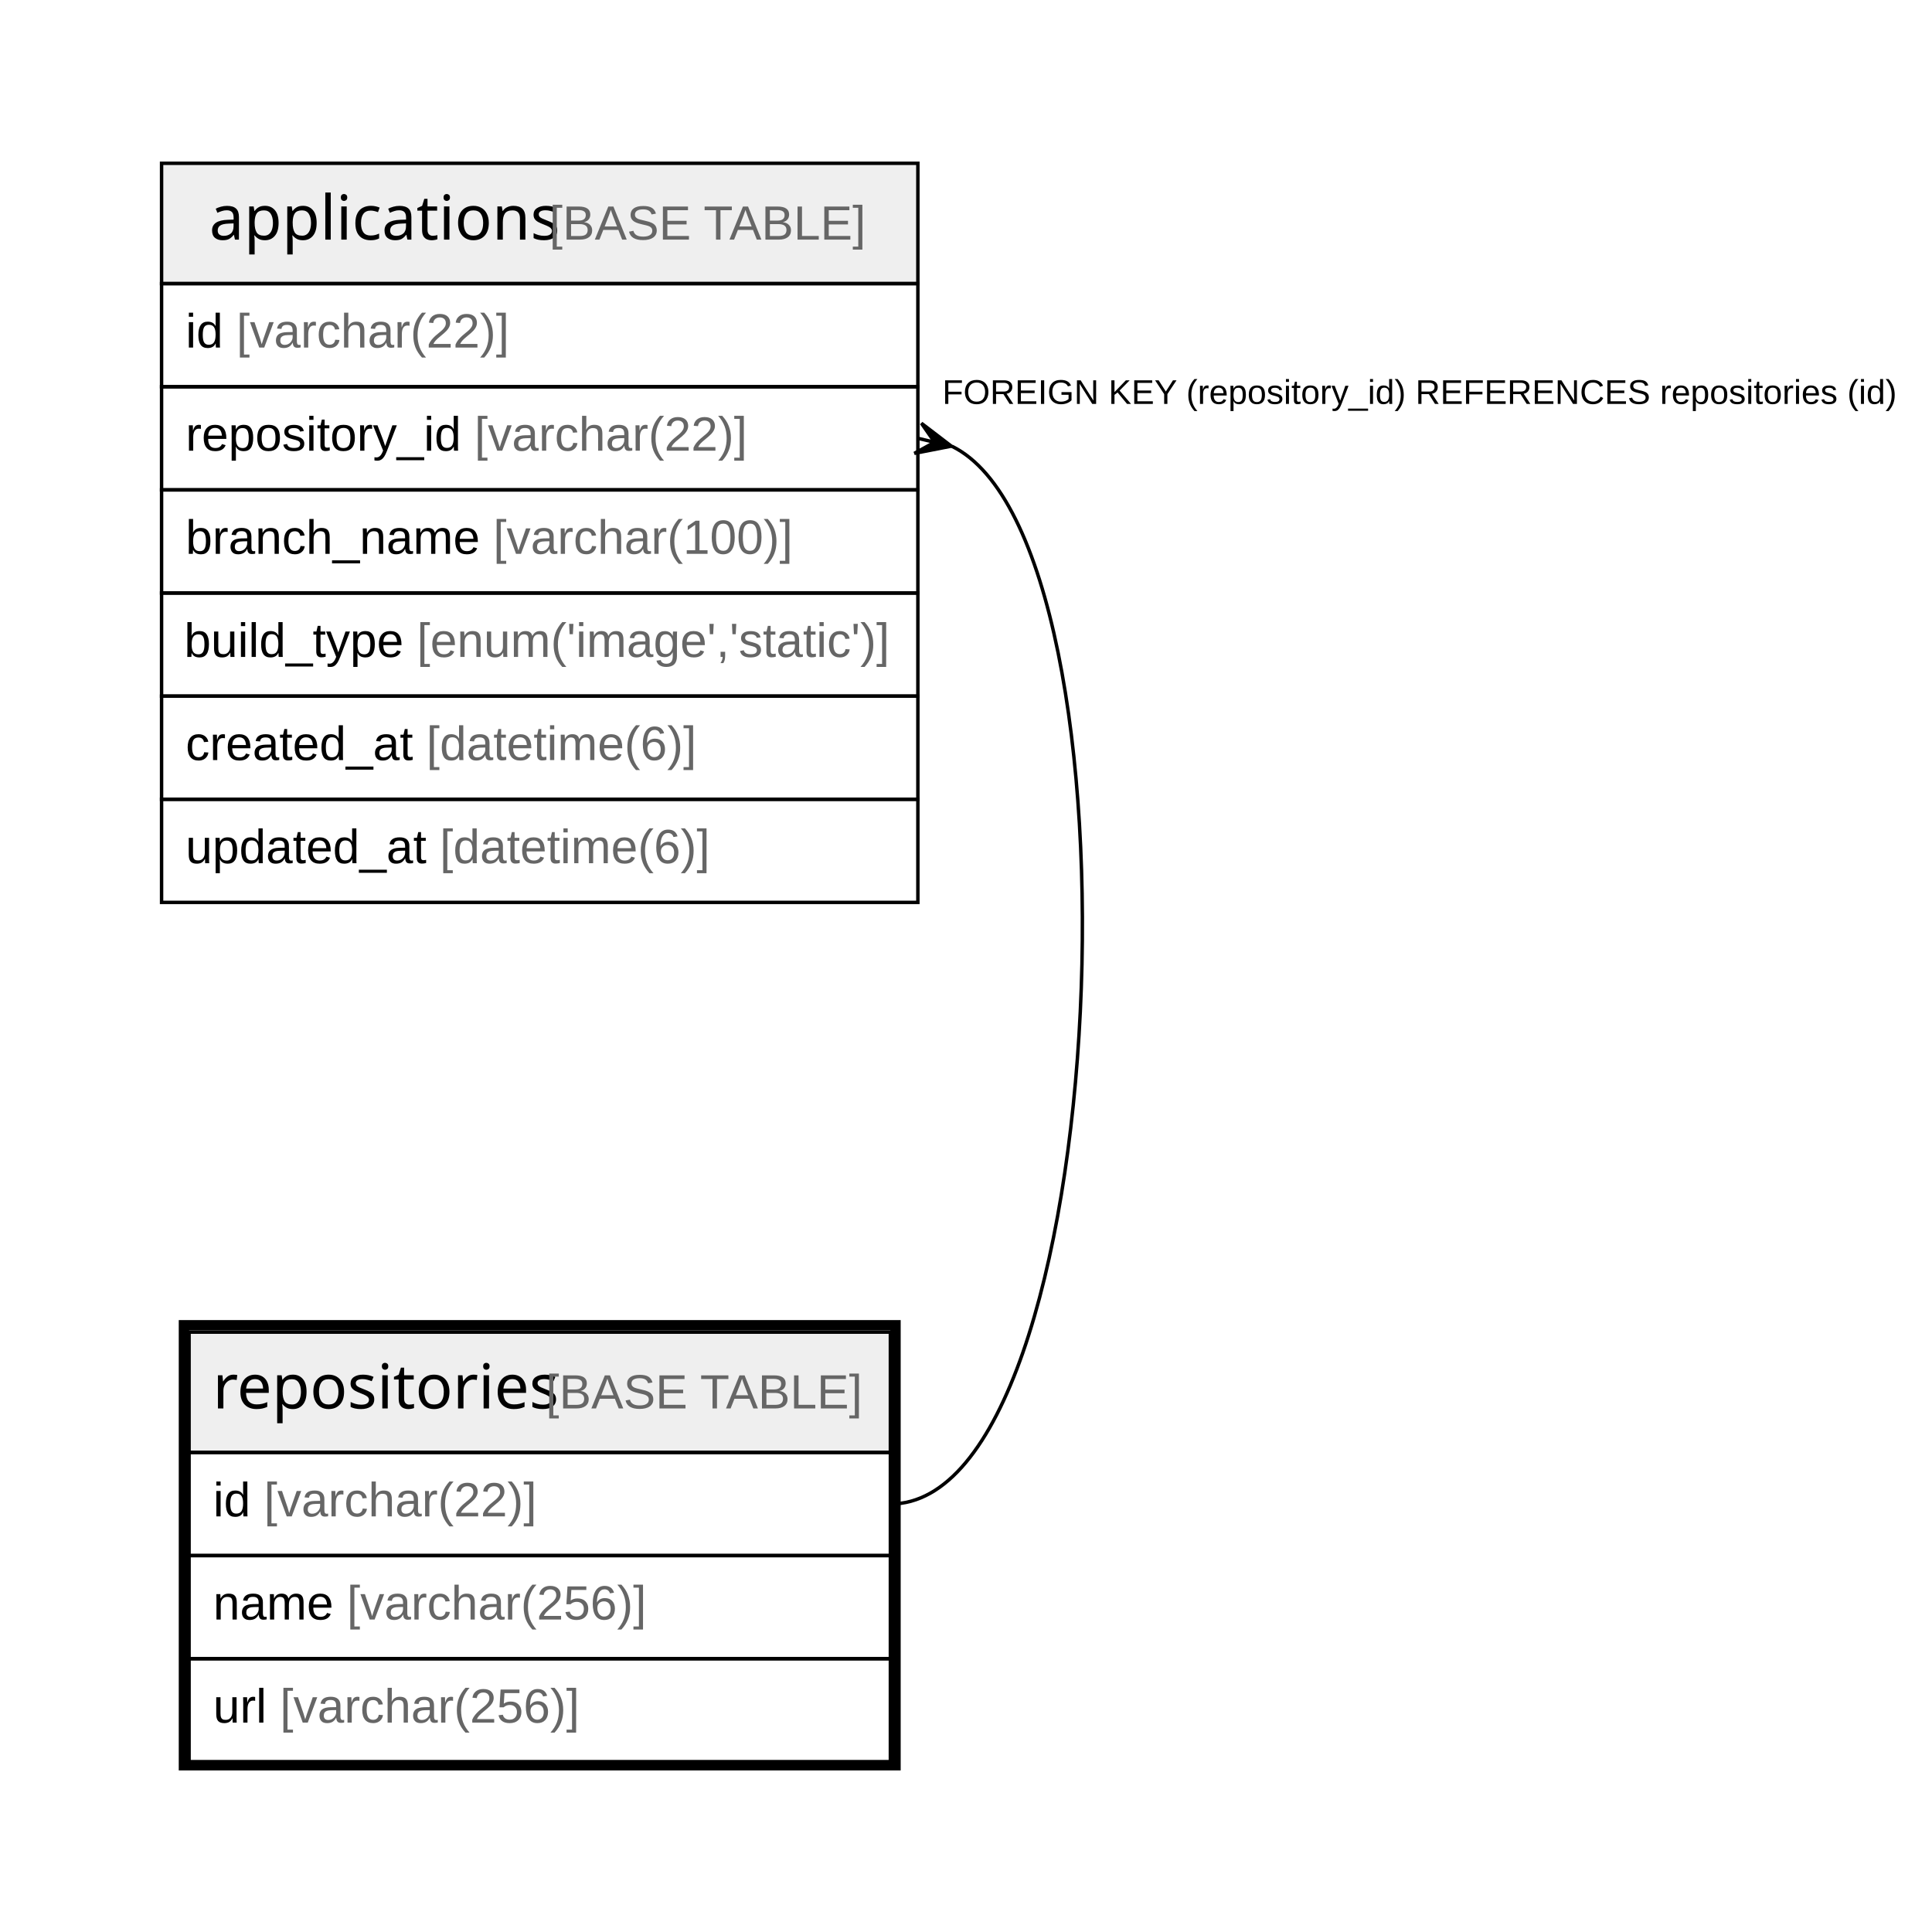
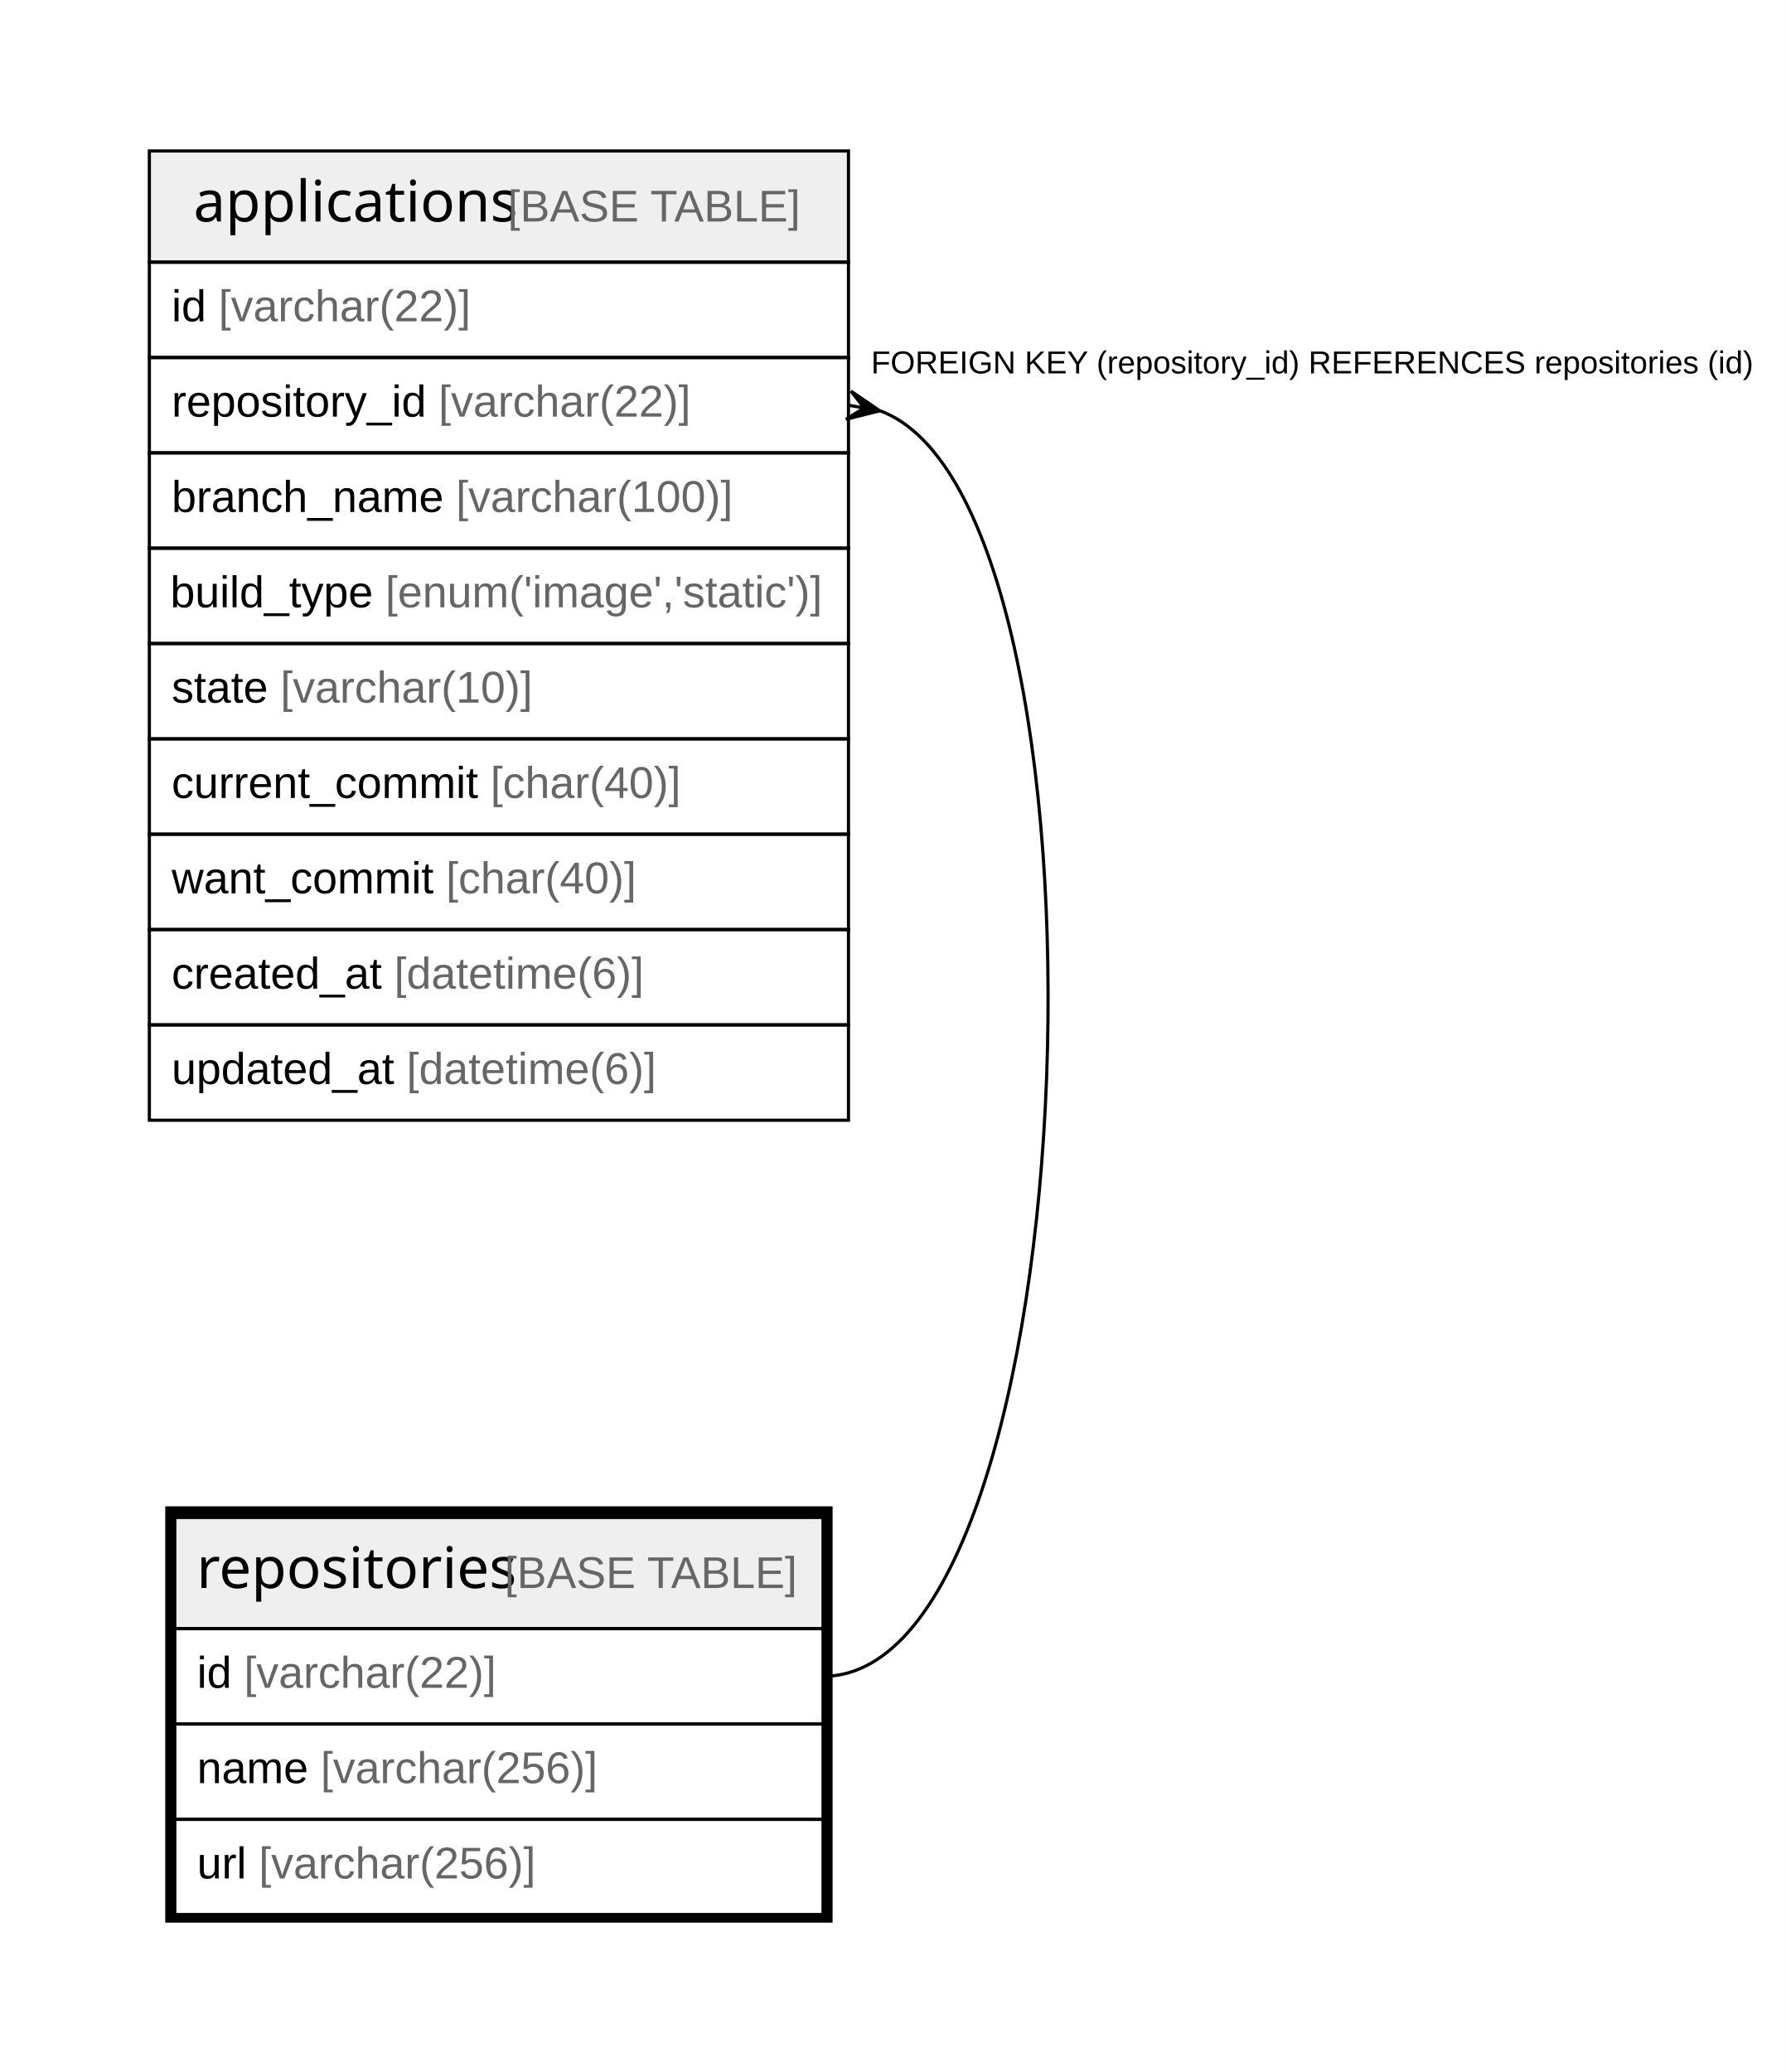
- <svg xmlns="http://www.w3.org/2000/svg" width="562pt" height="562pt" viewBox="0.00 0.00 562.00 562.00">
-   <g id="graph0" class="graph" transform="scale(1 1) rotate(0) translate(4 558)">
-     <polygon fill="#ffffff" stroke="transparent" points="-4,4 -4,-558 558,-558 558,4 -4,4" />
+ <svg xmlns="http://www.w3.org/2000/svg" width="562pt" height="652pt" viewBox="0.00 0.00 562.00 652.00">
+   <g id="graph0" class="graph" transform="scale(1 1) rotate(0) translate(4 648)">
+     <polygon fill="#ffffff" stroke="transparent" points="-4,4 -4,-648 558,-648 558,4 -4,4" />
    <g id="node1" class="node">
      <polygon fill="#efefef" stroke="transparent" points="51,-135.5 51,-170.5 255,-170.5 255,-135.5 51,-135.5" />
      <polygon fill="none" stroke="#000000" points="51,-135.5 51,-170.5 255,-170.5 255,-135.5 51,-135.5" />
      <text text-anchor="start" x="57.87" y="-148.3" font-family="Arial Bold" font-size="18.00" fill="#000000">repositories</text>
      <text text-anchor="start" x="150.876" y="-148.3" font-family="Arial" font-size="14.00" fill="#000000"> </text>
      <text text-anchor="start" x="154.767" y="-148.3" font-family="Arial" font-size="14.00" fill="#666666">[BASE TABLE]</text>
      <polygon fill="none" stroke="#000000" points="51,-105.5 51,-135.5 255,-135.5 255,-105.5 51,-105.5" />
      <text text-anchor="start" x="58" y="-116.9" font-family="Arial" font-size="14.00" fill="#000000">id </text>
      <text text-anchor="start" x="72.78" y="-116.9" font-family="Arial" font-size="14.00" fill="#666666">[varchar(22)]</text>
      <polygon fill="none" stroke="#000000" points="51,-75.5 51,-105.5 255,-105.5 255,-75.5 51,-75.5" />
      <text text-anchor="start" x="58" y="-86.9" font-family="Arial" font-size="14.00" fill="#000000">name </text>
      <text text-anchor="start" x="96.899" y="-86.9" font-family="Arial" font-size="14.00" fill="#666666">[varchar(256)]</text>
      <polygon fill="none" stroke="#000000" points="51,-45.5 51,-75.5 255,-75.5 255,-45.5 51,-45.5" />
      <text text-anchor="start" x="58" y="-56.9" font-family="Arial" font-size="14.00" fill="#000000">url </text>
      <text text-anchor="start" x="77.44" y="-56.9" font-family="Arial" font-size="14.00" fill="#666666">[varchar(256)]</text>
      <polygon fill="none" stroke="#000000" stroke-width="3" points="49.5,-44.5 49.5,-172.5 256.5,-172.5 256.5,-44.5 49.5,-44.5" />
    </g>
    <g id="node2" class="node">
-       <polygon fill="#efefef" stroke="transparent" points="43,-475.5 43,-510.5 263,-510.5 263,-475.5 43,-475.5" />
-       <polygon fill="none" stroke="#000000" points="43,-475.5 43,-510.5 263,-510.5 263,-475.5 43,-475.5" />
-       <text text-anchor="start" x="56.862" y="-488.3" font-family="Arial Bold" font-size="18.00" fill="#000000">applications</text>
-       <text text-anchor="start" x="151.884" y="-488.3" font-family="Arial" font-size="14.00" fill="#000000"> </text>
-       <text text-anchor="start" x="155.775" y="-488.3" font-family="Arial" font-size="14.00" fill="#666666">[BASE TABLE]</text>
+       <polygon fill="#efefef" stroke="transparent" points="43,-565.5 43,-600.5 263,-600.5 263,-565.5 43,-565.5" />
+       <polygon fill="none" stroke="#000000" points="43,-565.5 43,-600.5 263,-600.5 263,-565.5 43,-565.5" />
+       <text text-anchor="start" x="56.862" y="-578.3" font-family="Arial Bold" font-size="18.00" fill="#000000">applications</text>
+       <text text-anchor="start" x="151.884" y="-578.3" font-family="Arial" font-size="14.00" fill="#000000"> </text>
+       <text text-anchor="start" x="155.775" y="-578.3" font-family="Arial" font-size="14.00" fill="#666666">[BASE TABLE]</text>
+       <polygon fill="none" stroke="#000000" points="43,-535.5 43,-565.5 263,-565.5 263,-535.5 43,-535.5" />
+       <text text-anchor="start" x="50" y="-546.9" font-family="Arial" font-size="14.00" fill="#000000">id </text>
+       <text text-anchor="start" x="64.78" y="-546.9" font-family="Arial" font-size="14.00" fill="#666666">[varchar(22)]</text>
+       <polygon fill="none" stroke="#000000" points="43,-505.5 43,-535.5 263,-535.5 263,-505.5 43,-505.5" />
+       <text text-anchor="start" x="50" y="-516.9" font-family="Arial" font-size="14.00" fill="#000000">repository_id </text>
+       <text text-anchor="start" x="134.011" y="-516.9" font-family="Arial" font-size="14.00" fill="#666666">[varchar(22)]</text>
+       <polygon fill="none" stroke="#000000" points="43,-475.5 43,-505.5 263,-505.5 263,-475.5 43,-475.5" />
+       <text text-anchor="start" x="50" y="-486.9" font-family="Arial" font-size="14.00" fill="#000000">branch_name </text>
+       <text text-anchor="start" x="139.473" y="-486.9" font-family="Arial" font-size="14.00" fill="#666666">[varchar(100)]</text>
      <polygon fill="none" stroke="#000000" points="43,-445.5 43,-475.5 263,-475.5 263,-445.5 43,-445.5" />
-       <text text-anchor="start" x="50" y="-456.9" font-family="Arial" font-size="14.00" fill="#000000">id </text>
-       <text text-anchor="start" x="64.78" y="-456.9" font-family="Arial" font-size="14.00" fill="#666666">[varchar(22)]</text>
+       <text text-anchor="start" x="49.576" y="-456.9" font-family="Arial" font-size="14.00" fill="#000000">build_type </text>
+       <text text-anchor="start" x="117.266" y="-456.9" font-family="Arial" font-size="14.00" fill="#666666">[enum('image','static')]</text>
      <polygon fill="none" stroke="#000000" points="43,-415.5 43,-445.5 263,-445.5 263,-415.5 43,-415.5" />
-       <text text-anchor="start" x="50" y="-426.9" font-family="Arial" font-size="14.00" fill="#000000">repository_id </text>
-       <text text-anchor="start" x="134.011" y="-426.9" font-family="Arial" font-size="14.00" fill="#666666">[varchar(22)]</text>
+       <text text-anchor="start" x="50" y="-426.9" font-family="Arial" font-size="14.00" fill="#000000">state </text>
+       <text text-anchor="start" x="84.237" y="-426.9" font-family="Arial" font-size="14.00" fill="#666666">[varchar(10)]</text>
      <polygon fill="none" stroke="#000000" points="43,-385.5 43,-415.5 263,-415.5 263,-385.5 43,-385.5" />
-       <text text-anchor="start" x="50" y="-396.9" font-family="Arial" font-size="14.00" fill="#000000">branch_name </text>
-       <text text-anchor="start" x="139.473" y="-396.9" font-family="Arial" font-size="14.00" fill="#666666">[varchar(100)]</text>
+       <text text-anchor="start" x="50" y="-396.9" font-family="Arial" font-size="14.00" fill="#000000">current_commit </text>
+       <text text-anchor="start" x="150.334" y="-396.9" font-family="Arial" font-size="14.00" fill="#666666">[char(40)]</text>
      <polygon fill="none" stroke="#000000" points="43,-355.5 43,-385.5 263,-385.5 263,-355.5 43,-355.5" />
-       <text text-anchor="start" x="49.576" y="-366.9" font-family="Arial" font-size="14.00" fill="#000000">build_type </text>
-       <text text-anchor="start" x="117.266" y="-366.9" font-family="Arial" font-size="14.00" fill="#666666">[enum('image','static')]</text>
+       <text text-anchor="start" x="50" y="-366.9" font-family="Arial" font-size="14.00" fill="#000000">want_commit </text>
+       <text text-anchor="start" x="136.337" y="-366.9" font-family="Arial" font-size="14.00" fill="#666666">[char(40)]</text>
      <polygon fill="none" stroke="#000000" points="43,-325.5 43,-355.5 263,-355.5 263,-325.5 43,-325.5" />
      <text text-anchor="start" x="50" y="-336.9" font-family="Arial" font-size="14.00" fill="#000000">created_at </text>
      <text text-anchor="start" x="120.028" y="-336.9" font-family="Arial" font-size="14.00" fill="#666666">[datetime(6)]</text>
      <polygon fill="none" stroke="#000000" points="43,-295.5 43,-325.5 263,-325.5 263,-295.5 43,-295.5" />
      <text text-anchor="start" x="50" y="-306.9" font-family="Arial" font-size="14.00" fill="#000000">updated_at </text>
      <text text-anchor="start" x="123.933" y="-306.9" font-family="Arial" font-size="14.00" fill="#666666">[datetime(6)]</text>
    </g>
    <g id="edge1" class="edge">
-       <path fill="none" stroke="#000000" d="M272.905,-428.183C330.942,-399.815 320.412,-120.5 255,-120.5" />
-       <polygon fill="#000000" stroke="#000000" points="272.737,-428.222 261.975,-426.118 267.869,-429.361 263,-430.5 263,-430.5 263,-430.5 267.869,-429.361 264.025,-434.882 272.737,-428.222 272.737,-428.222" />
-       <text text-anchor="start" x="270.111" y="-440.5" font-family="Arial" font-size="10.00" fill="#000000">FOREIGN KEY (repository_id) REFERENCES repositories (id)</text>
+       <path fill="none" stroke="#000000" d="M272.976,-518.717C351.158,-489.86 340.434,-120.5 255,-120.5" />
+       <polygon fill="#000000" stroke="#000000" points="272.844,-518.74 262.208,-516.07 267.922,-519.62 263,-520.5 263,-520.5 263,-520.5 267.922,-519.62 263.792,-524.93 272.844,-518.74 272.844,-518.74" />
+       <text text-anchor="start" x="270.111" y="-530.5" font-family="Arial" font-size="10.00" fill="#000000">FOREIGN KEY (repository_id) REFERENCES repositories (id)</text>
    </g>
  </g>
</svg>
